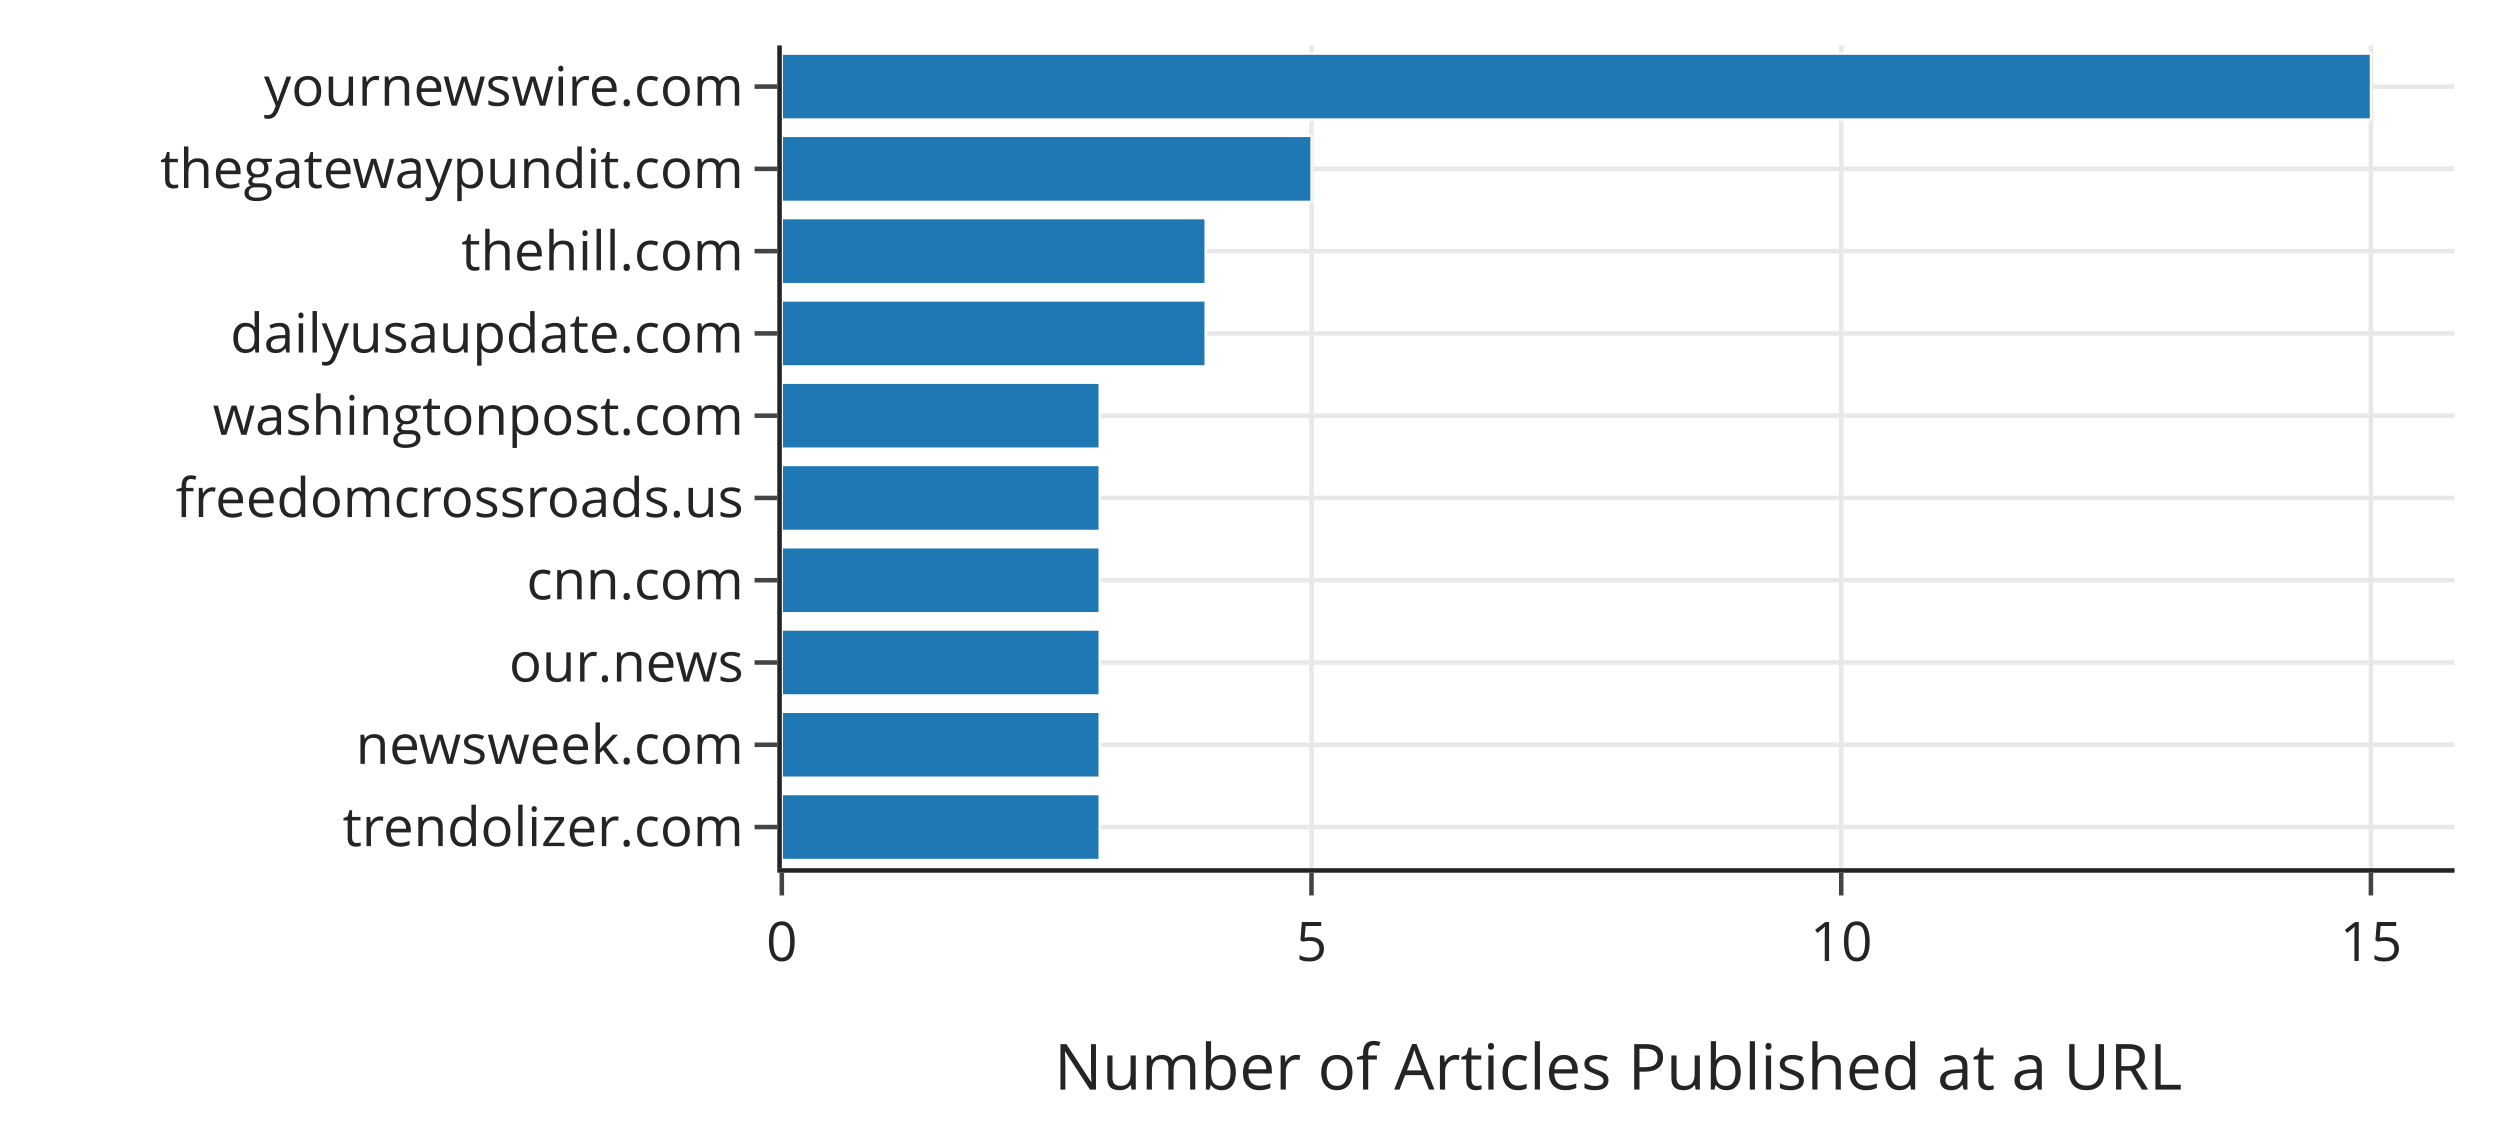
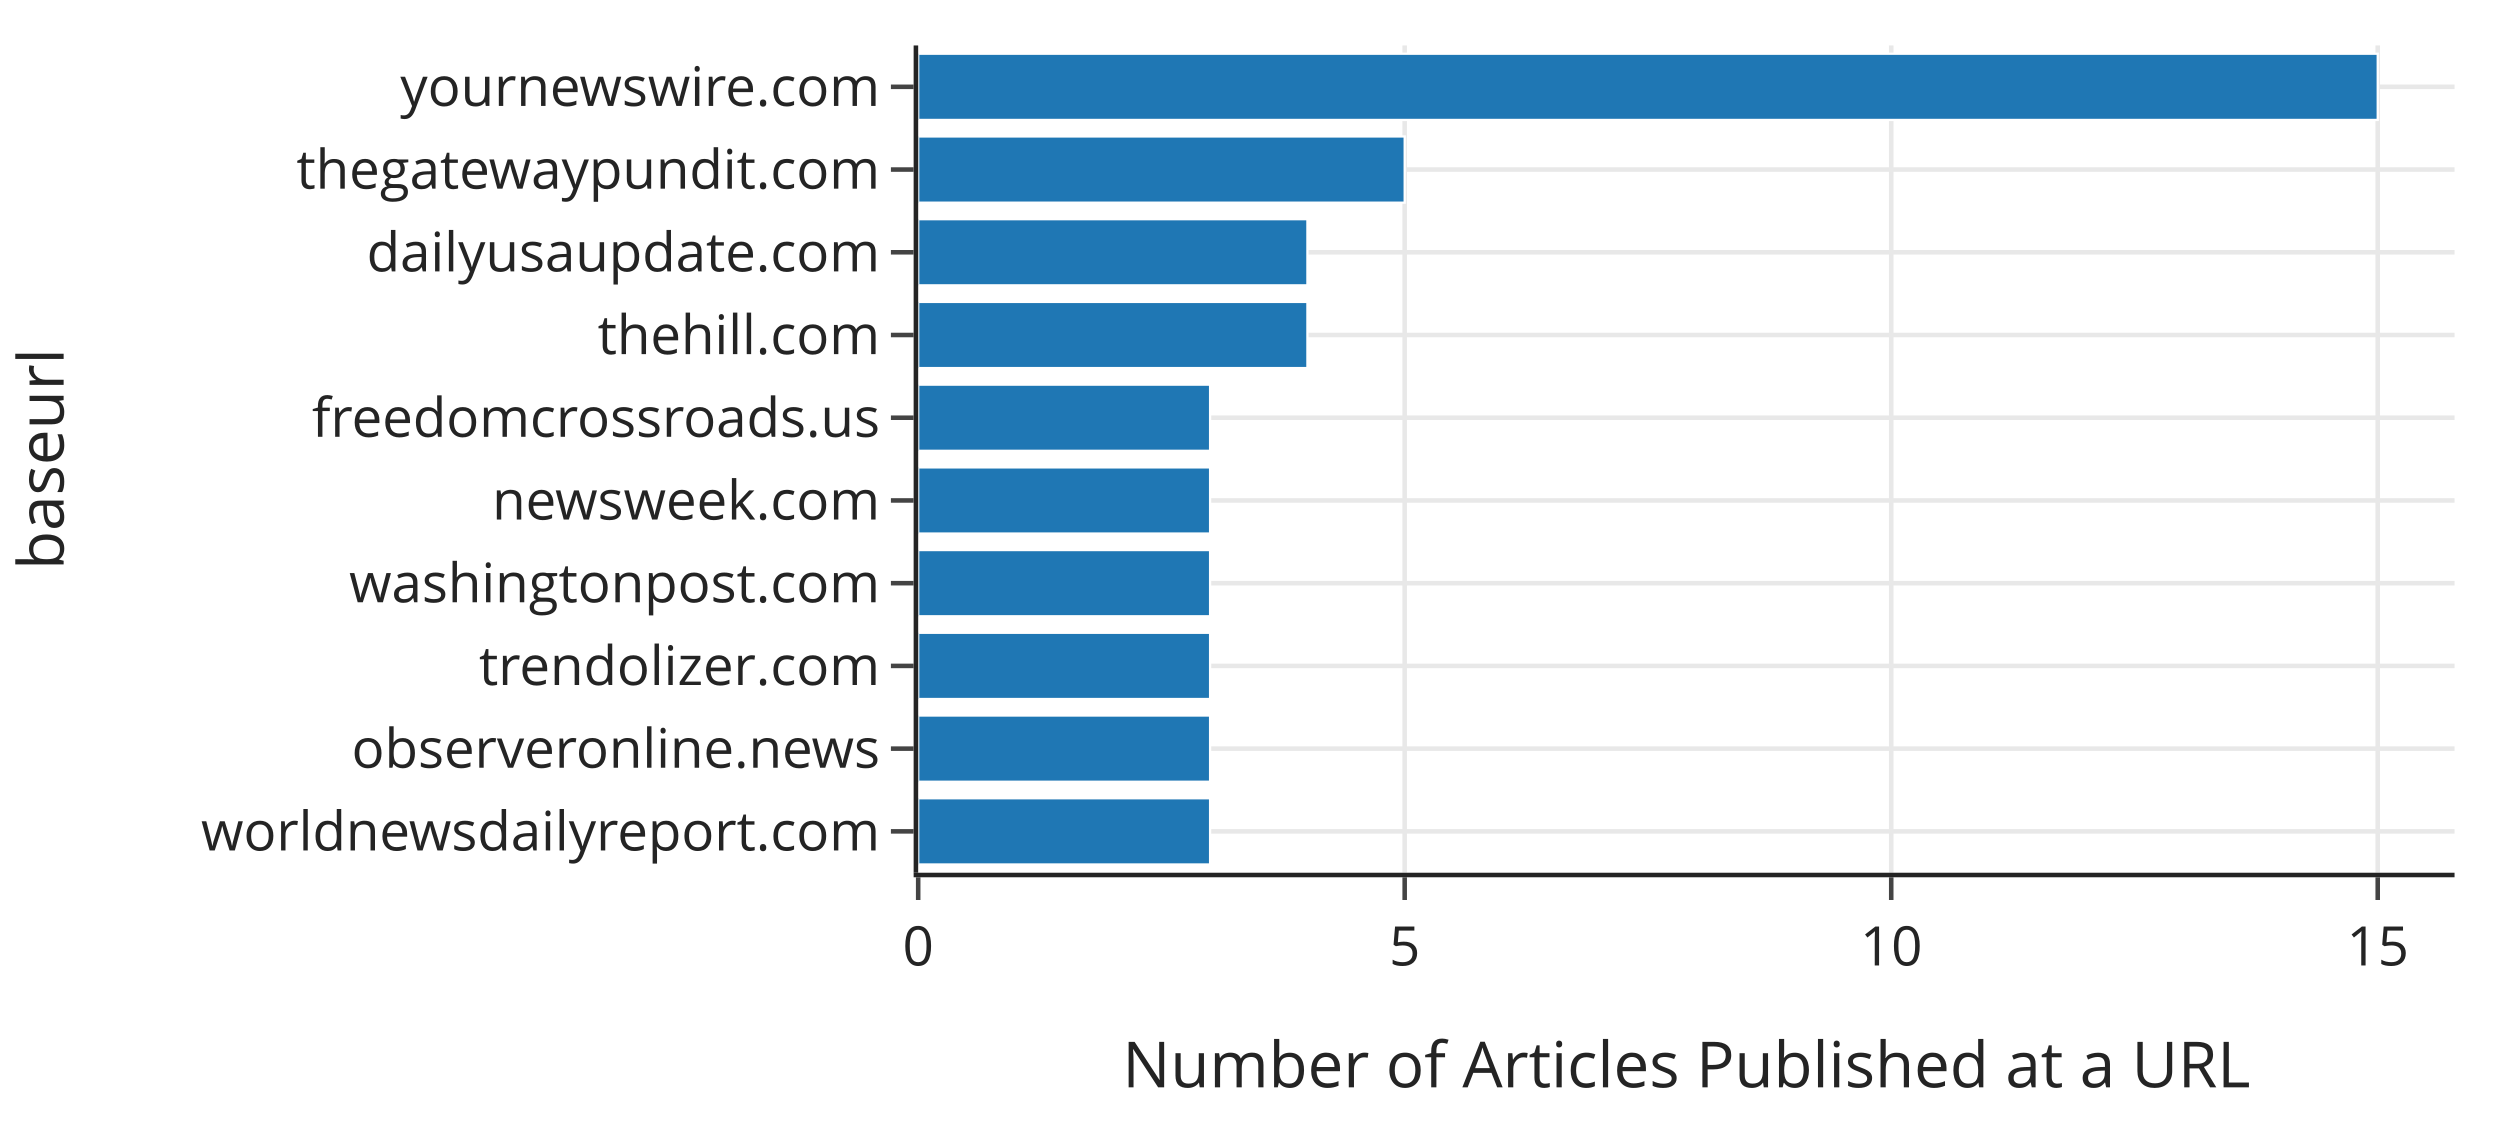
<svg xmlns="http://www.w3.org/2000/svg" class="main-svg" width="550" height="250" style="" viewBox="0 0 550 250">
  <rect x="0" y="0" width="550" height="250" style="fill: rgb(255, 255, 255); fill-opacity: 1;" />
-   <defs id="defs-ed6624">
+   <defs id="defs-0517a4">
    <g class="clips">
-       <clipPath id="cliped6624xyplot" class="plotclip">
-         <rect width="368" height="181" />
+       <clipPath id="clip0517a4xyplot" class="plotclip">
+         <rect width="338" height="182" />
      </clipPath>
-       <clipPath class="axesclip" id="cliped6624x">
-         <rect x="172" y="0" width="368" height="250" />
+       <clipPath class="axesclip" id="clip0517a4x">
+         <rect x="202" y="0" width="338" height="250" />
      </clipPath>
-       <clipPath class="axesclip" id="cliped6624y">
-         <rect x="0" y="10" width="550" height="181" />
+       <clipPath class="axesclip" id="clip0517a4y">
+         <rect x="0" y="10" width="550" height="182" />
      </clipPath>
-       <clipPath class="axesclip" id="cliped6624xy">
-         <rect x="172" y="10" width="368" height="181" />
+       <clipPath class="axesclip" id="clip0517a4xy">
+         <rect x="202" y="10" width="338" height="182" />
      </clipPath>
    </g>
    <g class="gradients" />
    <g class="patterns" />
  </defs>
  <g class="bglayer" />
  <g class="layer-below">
    <g class="imagelayer" />
    <g class="shapelayer" />
  </g>
  <g class="cartesianlayer">
    <g class="subplot xy">
      <g class="layer-subplot">
        <g class="shapelayer" />
        <g class="imagelayer" />
      </g>
+       <g class="minor-gridlayer">
+         <g class="x" />
+         <g class="y" />
+       </g>
      <g class="gridlayer">
        <g class="x">
-           <path class="xgrid crisp" transform="translate(288.53,0)" d="M0,10v181" style="stroke: rgb(232, 232, 232); stroke-opacity: 1; stroke-width: 1px;" />
-           <path class="xgrid crisp" transform="translate(405.07,0)" d="M0,10v181" style="stroke: rgb(232, 232, 232); stroke-opacity: 1; stroke-width: 1px;" />
-           <path class="xgrid crisp" transform="translate(521.6,0)" d="M0,10v181" style="stroke: rgb(232, 232, 232); stroke-opacity: 1; stroke-width: 1px;" />
+           <path class="xgrid crisp" transform="translate(309.03,0)" d="M0,10v182" style="stroke: rgb(232, 232, 232); stroke-opacity: 1; stroke-width: 1px;" />
+           <path class="xgrid crisp" transform="translate(416.07,0)" d="M0,10v182" style="stroke: rgb(232, 232, 232); stroke-opacity: 1; stroke-width: 1px;" />
+           <path class="xgrid crisp" transform="translate(523.1,0)" d="M0,10v182" style="stroke: rgb(232, 232, 232); stroke-opacity: 1; stroke-width: 1px;" />
        </g>
        <g class="y">
-           <path class="ygrid crisp" transform="translate(0,181.95)" d="M172,0h368" style="stroke: rgb(232, 232, 232); stroke-opacity: 1; stroke-width: 1px;" />
-           <path class="ygrid crisp" transform="translate(0,163.85)" d="M172,0h368" style="stroke: rgb(232, 232, 232); stroke-opacity: 1; stroke-width: 1px;" />
-           <path class="ygrid crisp" transform="translate(0,145.75)" d="M172,0h368" style="stroke: rgb(232, 232, 232); stroke-opacity: 1; stroke-width: 1px;" />
-           <path class="ygrid crisp" transform="translate(0,127.65)" d="M172,0h368" style="stroke: rgb(232, 232, 232); stroke-opacity: 1; stroke-width: 1px;" />
-           <path class="ygrid crisp" transform="translate(0,109.55)" d="M172,0h368" style="stroke: rgb(232, 232, 232); stroke-opacity: 1; stroke-width: 1px;" />
-           <path class="ygrid crisp" transform="translate(0,91.45)" d="M172,0h368" style="stroke: rgb(232, 232, 232); stroke-opacity: 1; stroke-width: 1px;" />
-           <path class="ygrid crisp" transform="translate(0,73.35)" d="M172,0h368" style="stroke: rgb(232, 232, 232); stroke-opacity: 1; stroke-width: 1px;" />
-           <path class="ygrid crisp" transform="translate(0,55.25)" d="M172,0h368" style="stroke: rgb(232, 232, 232); stroke-opacity: 1; stroke-width: 1px;" />
-           <path class="ygrid crisp" transform="translate(0,37.15)" d="M172,0h368" style="stroke: rgb(232, 232, 232); stroke-opacity: 1; stroke-width: 1px;" />
-           <path class="ygrid crisp" transform="translate(0,19.05)" d="M172,0h368" style="stroke: rgb(232, 232, 232); stroke-opacity: 1; stroke-width: 1px;" />
+           <path class="ygrid crisp" transform="translate(0,182.9)" d="M202,0h338" style="stroke: rgb(232, 232, 232); stroke-opacity: 1; stroke-width: 1px;" />
+           <path class="ygrid crisp" transform="translate(0,164.7)" d="M202,0h338" style="stroke: rgb(232, 232, 232); stroke-opacity: 1; stroke-width: 1px;" />
+           <path class="ygrid crisp" transform="translate(0,146.5)" d="M202,0h338" style="stroke: rgb(232, 232, 232); stroke-opacity: 1; stroke-width: 1px;" />
+           <path class="ygrid crisp" transform="translate(0,128.3)" d="M202,0h338" style="stroke: rgb(232, 232, 232); stroke-opacity: 1; stroke-width: 1px;" />
+           <path class="ygrid crisp" transform="translate(0,110.1)" d="M202,0h338" style="stroke: rgb(232, 232, 232); stroke-opacity: 1; stroke-width: 1px;" />
+           <path class="ygrid crisp" transform="translate(0,91.9)" d="M202,0h338" style="stroke: rgb(232, 232, 232); stroke-opacity: 1; stroke-width: 1px;" />
+           <path class="ygrid crisp" transform="translate(0,73.7)" d="M202,0h338" style="stroke: rgb(232, 232, 232); stroke-opacity: 1; stroke-width: 1px;" />
+           <path class="ygrid crisp" transform="translate(0,55.5)" d="M202,0h338" style="stroke: rgb(232, 232, 232); stroke-opacity: 1; stroke-width: 1px;" />
+           <path class="ygrid crisp" transform="translate(0,37.3)" d="M202,0h338" style="stroke: rgb(232, 232, 232); stroke-opacity: 1; stroke-width: 1px;" />
+           <path class="ygrid crisp" transform="translate(0,19.1)" d="M202,0h338" style="stroke: rgb(232, 232, 232); stroke-opacity: 1; stroke-width: 1px;" />
        </g>
      </g>
      <g class="zerolinelayer" />
      <path class="xlines-below" />
      <path class="ylines-below" />
      <g class="overlines-below" />
      <g class="xaxislayer-below" />
      <g class="yaxislayer-below" />
      <g class="overaxes-below" />
-       <g class="plot" transform="translate(172,10)" clip-path="url(#cliped6624xyplot)">
+       <g class="plot" transform="translate(202,10)" clip-path="url(#clip0517a4xyplot)">
        <g class="barlayer mlayer">
          <g class="trace bars" style="opacity: 1;">
            <g class="points">
              <g class="point">
-                 <path d="M0,179.19V164.71H69.92V179.19Z" style="vector-effect: non-scaling-stroke; opacity: 1; stroke-width: 0.5px; fill: rgb(31, 119, 180); fill-opacity: 1; stroke: rgb(255, 255, 255); stroke-opacity: 1;" />
+                 <path d="M0,180.18V165.62H64.22V180.18Z" style="vector-effect: none; opacity: 1; stroke-width: 0.5px; fill: rgb(31, 119, 180); fill-opacity: 1; stroke: rgb(255, 255, 255); stroke-opacity: 1;" />
              </g>
              <g class="point">
-                 <path d="M0,161.09V146.61H69.92V161.09Z" style="vector-effect: non-scaling-stroke; opacity: 1; stroke-width: 0.5px; fill: rgb(31, 119, 180); fill-opacity: 1; stroke: rgb(255, 255, 255); stroke-opacity: 1;" />
+                 <path d="M0,161.98V147.42H64.22V161.98Z" style="vector-effect: none; opacity: 1; stroke-width: 0.5px; fill: rgb(31, 119, 180); fill-opacity: 1; stroke: rgb(255, 255, 255); stroke-opacity: 1;" />
              </g>
              <g class="point">
-                 <path d="M0,142.99V128.51H69.92V142.99Z" style="vector-effect: non-scaling-stroke; opacity: 1; stroke-width: 0.5px; fill: rgb(31, 119, 180); fill-opacity: 1; stroke: rgb(255, 255, 255); stroke-opacity: 1;" />
+                 <path d="M0,143.78V129.22H64.22V143.78Z" style="vector-effect: none; opacity: 1; stroke-width: 0.5px; fill: rgb(31, 119, 180); fill-opacity: 1; stroke: rgb(255, 255, 255); stroke-opacity: 1;" />
              </g>
              <g class="point">
-                 <path d="M0,124.89V110.41H69.92V124.89Z" style="vector-effect: non-scaling-stroke; opacity: 1; stroke-width: 0.5px; fill: rgb(31, 119, 180); fill-opacity: 1; stroke: rgb(255, 255, 255); stroke-opacity: 1;" />
+                 <path d="M0,125.58V111.02H64.22V125.58Z" style="vector-effect: none; opacity: 1; stroke-width: 0.5px; fill: rgb(31, 119, 180); fill-opacity: 1; stroke: rgb(255, 255, 255); stroke-opacity: 1;" />
              </g>
              <g class="point">
-                 <path d="M0,106.79V92.31H69.92V106.79Z" style="vector-effect: non-scaling-stroke; opacity: 1; stroke-width: 0.5px; fill: rgb(31, 119, 180); fill-opacity: 1; stroke: rgb(255, 255, 255); stroke-opacity: 1;" />
+                 <path d="M0,107.38V92.82H64.22V107.38Z" style="vector-effect: none; opacity: 1; stroke-width: 0.5px; fill: rgb(31, 119, 180); fill-opacity: 1; stroke: rgb(255, 255, 255); stroke-opacity: 1;" />
              </g>
              <g class="point">
-                 <path d="M0,88.69V74.21H69.92V88.69Z" style="vector-effect: non-scaling-stroke; opacity: 1; stroke-width: 0.5px; fill: rgb(31, 119, 180); fill-opacity: 1; stroke: rgb(255, 255, 255); stroke-opacity: 1;" />
+                 <path d="M0,89.18V74.62H64.22V89.18Z" style="vector-effect: none; opacity: 1; stroke-width: 0.5px; fill: rgb(31, 119, 180); fill-opacity: 1; stroke: rgb(255, 255, 255); stroke-opacity: 1;" />
              </g>
              <g class="point">
-                 <path d="M0,70.59V56.11H93.23V70.59Z" style="vector-effect: non-scaling-stroke; opacity: 1; stroke-width: 0.5px; fill: rgb(31, 119, 180); fill-opacity: 1; stroke: rgb(255, 255, 255); stroke-opacity: 1;" />
+                 <path d="M0,70.98V56.42H85.63V70.98Z" style="vector-effect: none; opacity: 1; stroke-width: 0.5px; fill: rgb(31, 119, 180); fill-opacity: 1; stroke: rgb(255, 255, 255); stroke-opacity: 1;" />
              </g>
              <g class="point">
-                 <path d="M0,52.49V38.01H93.23V52.49Z" style="vector-effect: non-scaling-stroke; opacity: 1; stroke-width: 0.5px; fill: rgb(31, 119, 180); fill-opacity: 1; stroke: rgb(255, 255, 255); stroke-opacity: 1;" />
+                 <path d="M0,52.78V38.22H85.63V52.78Z" style="vector-effect: none; opacity: 1; stroke-width: 0.5px; fill: rgb(31, 119, 180); fill-opacity: 1; stroke: rgb(255, 255, 255); stroke-opacity: 1;" />
              </g>
              <g class="point">
-                 <path d="M0,34.39V19.91H116.53V34.39Z" style="vector-effect: non-scaling-stroke; opacity: 1; stroke-width: 0.5px; fill: rgb(31, 119, 180); fill-opacity: 1; stroke: rgb(255, 255, 255); stroke-opacity: 1;" />
+                 <path d="M0,34.58V20.02H107.03V34.58Z" style="vector-effect: none; opacity: 1; stroke-width: 0.5px; fill: rgb(31, 119, 180); fill-opacity: 1; stroke: rgb(255, 255, 255); stroke-opacity: 1;" />
              </g>
              <g class="point">
-                 <path d="M0,16.29V1.81H349.6V16.29Z" style="vector-effect: non-scaling-stroke; opacity: 1; stroke-width: 0.5px; fill: rgb(31, 119, 180); fill-opacity: 1; stroke: rgb(255, 255, 255); stroke-opacity: 1;" />
+                 <path d="M0,16.38V1.82H321.1V16.38Z" style="vector-effect: none; opacity: 1; stroke-width: 0.5px; fill: rgb(31, 119, 180); fill-opacity: 1; stroke: rgb(255, 255, 255); stroke-opacity: 1;" />
              </g>
            </g>
          </g>
        </g>
      </g>
      <g class="overplot" />
-       <path class="xlines-above crisp" d="M171,191.5H540" style="fill: none; stroke-width: 1px; stroke: rgb(36, 36, 36); stroke-opacity: 1;" />
-       <path class="ylines-above crisp" d="M171.5,10V191" style="fill: none; stroke-width: 1px; stroke: rgb(36, 36, 36); stroke-opacity: 1;" />
+       <path class="xlines-above crisp" d="M201,192.5H540" style="fill: none; stroke-width: 1px; stroke: rgb(36, 36, 36); stroke-opacity: 1;" />
+       <path class="ylines-above crisp" d="M201.5,10V192" style="fill: none; stroke-width: 1px; stroke: rgb(36, 36, 36); stroke-opacity: 1;" />
      <g class="overlines-above" />
      <g class="xaxislayer-above">
-         <path class="xtick ticks crisp" d="M0,192v5" transform="translate(172,0)" style="stroke: rgb(68, 68, 68); stroke-opacity: 1; stroke-width: 1px;" />
-         <path class="xtick ticks crisp" d="M0,192v5" transform="translate(288.53,0)" style="stroke: rgb(68, 68, 68); stroke-opacity: 1; stroke-width: 1px;" />
-         <path class="xtick ticks crisp" d="M0,192v5" transform="translate(405.07,0)" style="stroke: rgb(68, 68, 68); stroke-opacity: 1; stroke-width: 1px;" />
-         <path class="xtick ticks crisp" d="M0,192v5" transform="translate(521.6,0)" style="stroke: rgb(68, 68, 68); stroke-opacity: 1; stroke-width: 1px;" />
+         <path class="xtick ticks crisp" d="M0,193v5" transform="translate(202,0)" style="stroke: rgb(68, 68, 68); stroke-opacity: 1; stroke-width: 1px;" />
+         <path class="xtick ticks crisp" d="M0,193v5" transform="translate(309.03,0)" style="stroke: rgb(68, 68, 68); stroke-opacity: 1; stroke-width: 1px;" />
+         <path class="xtick ticks crisp" d="M0,193v5" transform="translate(416.07,0)" style="stroke: rgb(68, 68, 68); stroke-opacity: 1; stroke-width: 1px;" />
+         <path class="xtick ticks crisp" d="M0,193v5" transform="translate(523.1,0)" style="stroke: rgb(68, 68, 68); stroke-opacity: 1; stroke-width: 1px;" />
        <g class="xtick">
-           <text text-anchor="middle" x="0" y="211.4" transform="translate(172,0)" style="font-family: 'Open Sans', verdana, arial, sans-serif; font-size: 12px; fill: rgb(36, 36, 36); fill-opacity: 1; white-space: pre; opacity: 1;">0</text>
+           <text text-anchor="middle" x="0" y="212.4" transform="translate(202,0)" style="font-family: 'Open Sans', verdana, arial, sans-serif; font-size: 12px; fill: rgb(36, 36, 36); fill-opacity: 1; white-space: pre; opacity: 1;">0</text>
        </g>
        <g class="xtick">
-           <text text-anchor="middle" x="0" y="211.4" style="font-family: 'Open Sans', verdana, arial, sans-serif; font-size: 12px; fill: rgb(36, 36, 36); fill-opacity: 1; white-space: pre; opacity: 1;" transform="translate(288.53,0)">5</text>
+           <text text-anchor="middle" x="0" y="212.4" style="font-family: 'Open Sans', verdana, arial, sans-serif; font-size: 12px; fill: rgb(36, 36, 36); fill-opacity: 1; white-space: pre; opacity: 1;" transform="translate(309.03,0)">5</text>
        </g>
        <g class="xtick">
-           <text text-anchor="middle" x="0" y="211.4" style="font-family: 'Open Sans', verdana, arial, sans-serif; font-size: 12px; fill: rgb(36, 36, 36); fill-opacity: 1; white-space: pre; opacity: 1;" transform="translate(405.07,0)">10</text>
+           <text text-anchor="middle" x="0" y="212.4" style="font-family: 'Open Sans', verdana, arial, sans-serif; font-size: 12px; fill: rgb(36, 36, 36); fill-opacity: 1; white-space: pre; opacity: 1;" transform="translate(416.07,0)">10</text>
        </g>
        <g class="xtick">
-           <text text-anchor="middle" x="0" y="211.4" style="font-family: 'Open Sans', verdana, arial, sans-serif; font-size: 12px; fill: rgb(36, 36, 36); fill-opacity: 1; white-space: pre; opacity: 1;" transform="translate(521.6,0)">15</text>
+           <text text-anchor="middle" x="0" y="212.4" style="font-family: 'Open Sans', verdana, arial, sans-serif; font-size: 12px; fill: rgb(36, 36, 36); fill-opacity: 1; white-space: pre; opacity: 1;" transform="translate(523.1,0)">15</text>
        </g>
      </g>
      <g class="yaxislayer-above">
-         <path class="ytick ticks crisp" d="M171,0h-5" transform="translate(0,181.95)" style="stroke: rgb(68, 68, 68); stroke-opacity: 1; stroke-width: 1px;" />
-         <path class="ytick ticks crisp" d="M171,0h-5" transform="translate(0,163.85)" style="stroke: rgb(68, 68, 68); stroke-opacity: 1; stroke-width: 1px;" />
-         <path class="ytick ticks crisp" d="M171,0h-5" transform="translate(0,145.75)" style="stroke: rgb(68, 68, 68); stroke-opacity: 1; stroke-width: 1px;" />
-         <path class="ytick ticks crisp" d="M171,0h-5" transform="translate(0,127.65)" style="stroke: rgb(68, 68, 68); stroke-opacity: 1; stroke-width: 1px;" />
-         <path class="ytick ticks crisp" d="M171,0h-5" transform="translate(0,109.55)" style="stroke: rgb(68, 68, 68); stroke-opacity: 1; stroke-width: 1px;" />
-         <path class="ytick ticks crisp" d="M171,0h-5" transform="translate(0,91.45)" style="stroke: rgb(68, 68, 68); stroke-opacity: 1; stroke-width: 1px;" />
-         <path class="ytick ticks crisp" d="M171,0h-5" transform="translate(0,73.35)" style="stroke: rgb(68, 68, 68); stroke-opacity: 1; stroke-width: 1px;" />
-         <path class="ytick ticks crisp" d="M171,0h-5" transform="translate(0,55.25)" style="stroke: rgb(68, 68, 68); stroke-opacity: 1; stroke-width: 1px;" />
-         <path class="ytick ticks crisp" d="M171,0h-5" transform="translate(0,37.15)" style="stroke: rgb(68, 68, 68); stroke-opacity: 1; stroke-width: 1px;" />
-         <path class="ytick ticks crisp" d="M171,0h-5" transform="translate(0,19.05)" style="stroke: rgb(68, 68, 68); stroke-opacity: 1; stroke-width: 1px;" />
+         <path class="ytick ticks crisp" d="M201,0h-5" transform="translate(0,182.9)" style="stroke: rgb(68, 68, 68); stroke-opacity: 1; stroke-width: 1px;" />
+         <path class="ytick ticks crisp" d="M201,0h-5" transform="translate(0,164.7)" style="stroke: rgb(68, 68, 68); stroke-opacity: 1; stroke-width: 1px;" />
+         <path class="ytick ticks crisp" d="M201,0h-5" transform="translate(0,146.5)" style="stroke: rgb(68, 68, 68); stroke-opacity: 1; stroke-width: 1px;" />
+         <path class="ytick ticks crisp" d="M201,0h-5" transform="translate(0,128.3)" style="stroke: rgb(68, 68, 68); stroke-opacity: 1; stroke-width: 1px;" />
+         <path class="ytick ticks crisp" d="M201,0h-5" transform="translate(0,110.1)" style="stroke: rgb(68, 68, 68); stroke-opacity: 1; stroke-width: 1px;" />
+         <path class="ytick ticks crisp" d="M201,0h-5" transform="translate(0,91.9)" style="stroke: rgb(68, 68, 68); stroke-opacity: 1; stroke-width: 1px;" />
+         <path class="ytick ticks crisp" d="M201,0h-5" transform="translate(0,73.7)" style="stroke: rgb(68, 68, 68); stroke-opacity: 1; stroke-width: 1px;" />
+         <path class="ytick ticks crisp" d="M201,0h-5" transform="translate(0,55.5)" style="stroke: rgb(68, 68, 68); stroke-opacity: 1; stroke-width: 1px;" />
+         <path class="ytick ticks crisp" d="M201,0h-5" transform="translate(0,37.3)" style="stroke: rgb(68, 68, 68); stroke-opacity: 1; stroke-width: 1px;" />
+         <path class="ytick ticks crisp" d="M201,0h-5" transform="translate(0,19.1)" style="stroke: rgb(68, 68, 68); stroke-opacity: 1; stroke-width: 1px;" />
        <g class="ytick">
-           <text text-anchor="end" x="163.6" y="4.2" transform="translate(0,181.95)" style="font-family: 'Open Sans', verdana, arial, sans-serif; font-size: 12px; fill: rgb(36, 36, 36); fill-opacity: 1; white-space: pre; opacity: 1;">trendolizer.com</text>
+           <text text-anchor="end" x="193.6" y="4.2" transform="translate(0,182.9)" style="font-family: 'Open Sans', verdana, arial, sans-serif; font-size: 12px; fill: rgb(36, 36, 36); fill-opacity: 1; white-space: pre; opacity: 1;">worldnewsdailyreport.com</text>
        </g>
        <g class="ytick">
-           <text text-anchor="end" x="163.6" y="4.2" transform="translate(0,163.85)" style="font-family: 'Open Sans', verdana, arial, sans-serif; font-size: 12px; fill: rgb(36, 36, 36); fill-opacity: 1; white-space: pre; opacity: 1;">newsweek.com</text>
+           <text text-anchor="end" x="193.6" y="4.2" transform="translate(0,164.7)" style="font-family: 'Open Sans', verdana, arial, sans-serif; font-size: 12px; fill: rgb(36, 36, 36); fill-opacity: 1; white-space: pre; opacity: 1;">observeronline.news</text>
        </g>
        <g class="ytick">
-           <text text-anchor="end" x="163.6" y="4.2" transform="translate(0,145.75)" style="font-family: 'Open Sans', verdana, arial, sans-serif; font-size: 12px; fill: rgb(36, 36, 36); fill-opacity: 1; white-space: pre; opacity: 1;">our.news</text>
+           <text text-anchor="end" x="193.6" y="4.2" transform="translate(0,146.5)" style="font-family: 'Open Sans', verdana, arial, sans-serif; font-size: 12px; fill: rgb(36, 36, 36); fill-opacity: 1; white-space: pre; opacity: 1;">trendolizer.com</text>
        </g>
        <g class="ytick">
-           <text text-anchor="end" x="163.6" y="4.2" transform="translate(0,127.65)" style="font-family: 'Open Sans', verdana, arial, sans-serif; font-size: 12px; fill: rgb(36, 36, 36); fill-opacity: 1; white-space: pre; opacity: 1;">cnn.com</text>
+           <text text-anchor="end" x="193.6" y="4.2" transform="translate(0,128.3)" style="font-family: 'Open Sans', verdana, arial, sans-serif; font-size: 12px; fill: rgb(36, 36, 36); fill-opacity: 1; white-space: pre; opacity: 1;">washingtonpost.com</text>
        </g>
        <g class="ytick">
-           <text text-anchor="end" x="163.6" y="4.2" transform="translate(0,109.55)" style="font-family: 'Open Sans', verdana, arial, sans-serif; font-size: 12px; fill: rgb(36, 36, 36); fill-opacity: 1; white-space: pre; opacity: 1;">freedomcrossroads.us</text>
+           <text text-anchor="end" x="193.6" y="4.2" transform="translate(0,110.1)" style="font-family: 'Open Sans', verdana, arial, sans-serif; font-size: 12px; fill: rgb(36, 36, 36); fill-opacity: 1; white-space: pre; opacity: 1;">newsweek.com</text>
        </g>
        <g class="ytick">
-           <text text-anchor="end" x="163.6" y="4.2" transform="translate(0,91.45)" style="font-family: 'Open Sans', verdana, arial, sans-serif; font-size: 12px; fill: rgb(36, 36, 36); fill-opacity: 1; white-space: pre; opacity: 1;">washingtonpost.com</text>
+           <text text-anchor="end" x="193.6" y="4.2" transform="translate(0,91.9)" style="font-family: 'Open Sans', verdana, arial, sans-serif; font-size: 12px; fill: rgb(36, 36, 36); fill-opacity: 1; white-space: pre; opacity: 1;">freedomcrossroads.us</text>
        </g>
        <g class="ytick">
-           <text text-anchor="end" x="163.6" y="4.2" transform="translate(0,73.35)" style="font-family: 'Open Sans', verdana, arial, sans-serif; font-size: 12px; fill: rgb(36, 36, 36); fill-opacity: 1; white-space: pre; opacity: 1;">dailyusaupdate.com</text>
+           <text text-anchor="end" x="193.6" y="4.2" transform="translate(0,73.7)" style="font-family: 'Open Sans', verdana, arial, sans-serif; font-size: 12px; fill: rgb(36, 36, 36); fill-opacity: 1; white-space: pre; opacity: 1;">thehill.com</text>
        </g>
        <g class="ytick">
-           <text text-anchor="end" x="163.6" y="4.2" transform="translate(0,55.25)" style="font-family: 'Open Sans', verdana, arial, sans-serif; font-size: 12px; fill: rgb(36, 36, 36); fill-opacity: 1; white-space: pre; opacity: 1;">thehill.com</text>
+           <text text-anchor="end" x="193.6" y="4.2" transform="translate(0,55.5)" style="font-family: 'Open Sans', verdana, arial, sans-serif; font-size: 12px; fill: rgb(36, 36, 36); fill-opacity: 1; white-space: pre; opacity: 1;">dailyusaupdate.com</text>
        </g>
        <g class="ytick">
-           <text text-anchor="end" x="163.6" y="4.2" transform="translate(0,37.15)" style="font-family: 'Open Sans', verdana, arial, sans-serif; font-size: 12px; fill: rgb(36, 36, 36); fill-opacity: 1; white-space: pre; opacity: 1;">thegatewaypundit.com</text>
+           <text text-anchor="end" x="193.6" y="4.2" transform="translate(0,37.3)" style="font-family: 'Open Sans', verdana, arial, sans-serif; font-size: 12px; fill: rgb(36, 36, 36); fill-opacity: 1; white-space: pre; opacity: 1;">thegatewaypundit.com</text>
        </g>
        <g class="ytick">
-           <text text-anchor="end" x="163.6" y="4.2" transform="translate(0,19.05)" style="font-family: 'Open Sans', verdana, arial, sans-serif; font-size: 12px; fill: rgb(36, 36, 36); fill-opacity: 1; white-space: pre; opacity: 1;">yournewswire.com</text>
+           <text text-anchor="end" x="193.6" y="4.2" transform="translate(0,19.1)" style="font-family: 'Open Sans', verdana, arial, sans-serif; font-size: 12px; fill: rgb(36, 36, 36); fill-opacity: 1; white-space: pre; opacity: 1;">yournewswire.com</text>
        </g>
      </g>
      <g class="overaxes-above" />
    </g>
  </g>
  <g class="polarlayer" />
  <g class="smithlayer" />
  <g class="ternarylayer" />
  <g class="geolayer" />
  <g class="funnelarealayer" />
  <g class="pielayer" />
  <g class="iciclelayer" />
  <g class="treemaplayer" />
  <g class="sunburstlayer" />
  <g class="glimages" />
-   <defs id="topdefs-ed6624">
+   <defs id="topdefs-0517a4">
    <g class="clips" />
  </defs>
  <g class="layer-above">
    <g class="imagelayer" />
    <g class="shapelayer" />
  </g>
  <g class="infolayer">
    <g class="g-gtitle" />
    <g class="g-xtitle">
-       <text class="xtitle" x="356" y="239.706" text-anchor="middle" style="font-family: 'Open Sans', verdana, arial, sans-serif; font-size: 14px; fill: rgb(36, 36, 36); opacity: 1; font-weight: normal; white-space: pre;">Number of Articles Published at a URL</text>
+       <text class="xtitle" x="371" y="239.206" text-anchor="middle" style="font-family: 'Open Sans', verdana, arial, sans-serif; font-size: 14px; fill: rgb(36, 36, 36); opacity: 1; font-weight: normal; white-space: pre;">Number of Articles Published at a URL</text>
    </g>
-     <g class="g-ytitle" />
+     <g class="g-ytitle" transform="translate(3.331055,0)">
+       <text class="ytitle" transform="rotate(-90,10.66875,101)" x="10.669" y="101" text-anchor="middle" style="font-family: 'Open Sans', verdana, arial, sans-serif; font-size: 14px; fill: rgb(36, 36, 36); opacity: 1; font-weight: normal; white-space: pre;">baseurl</text>
+     </g>
  </g>
</svg>
